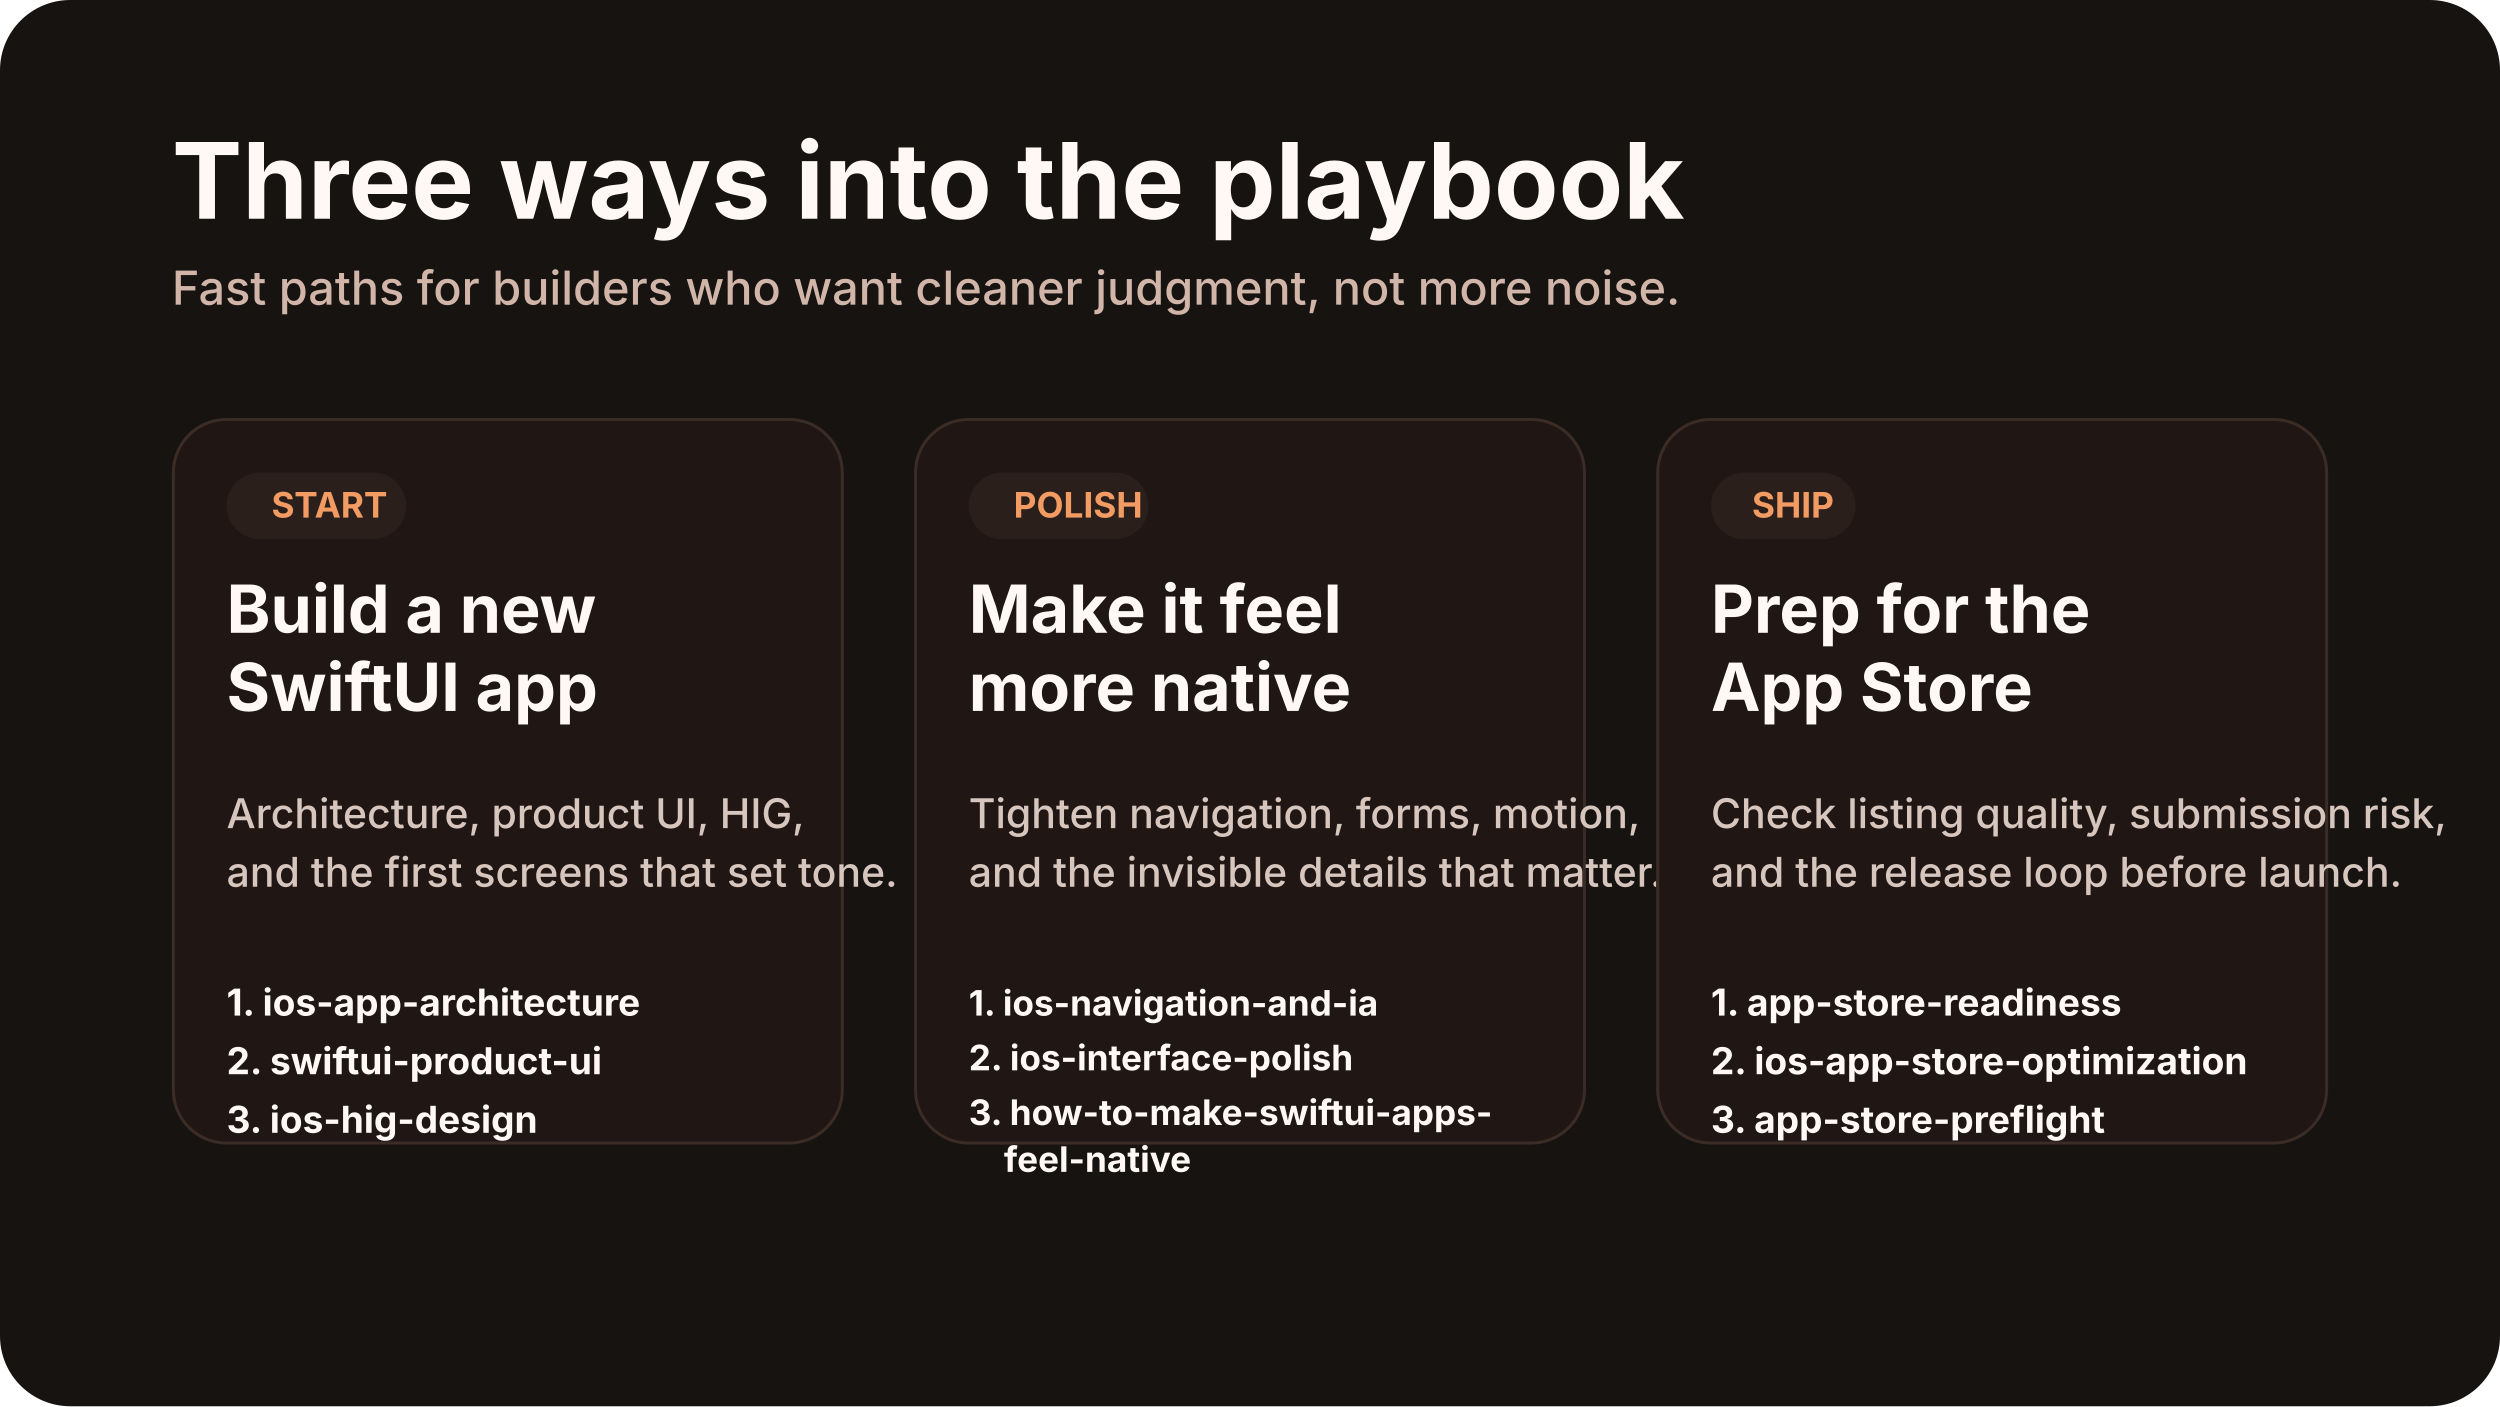
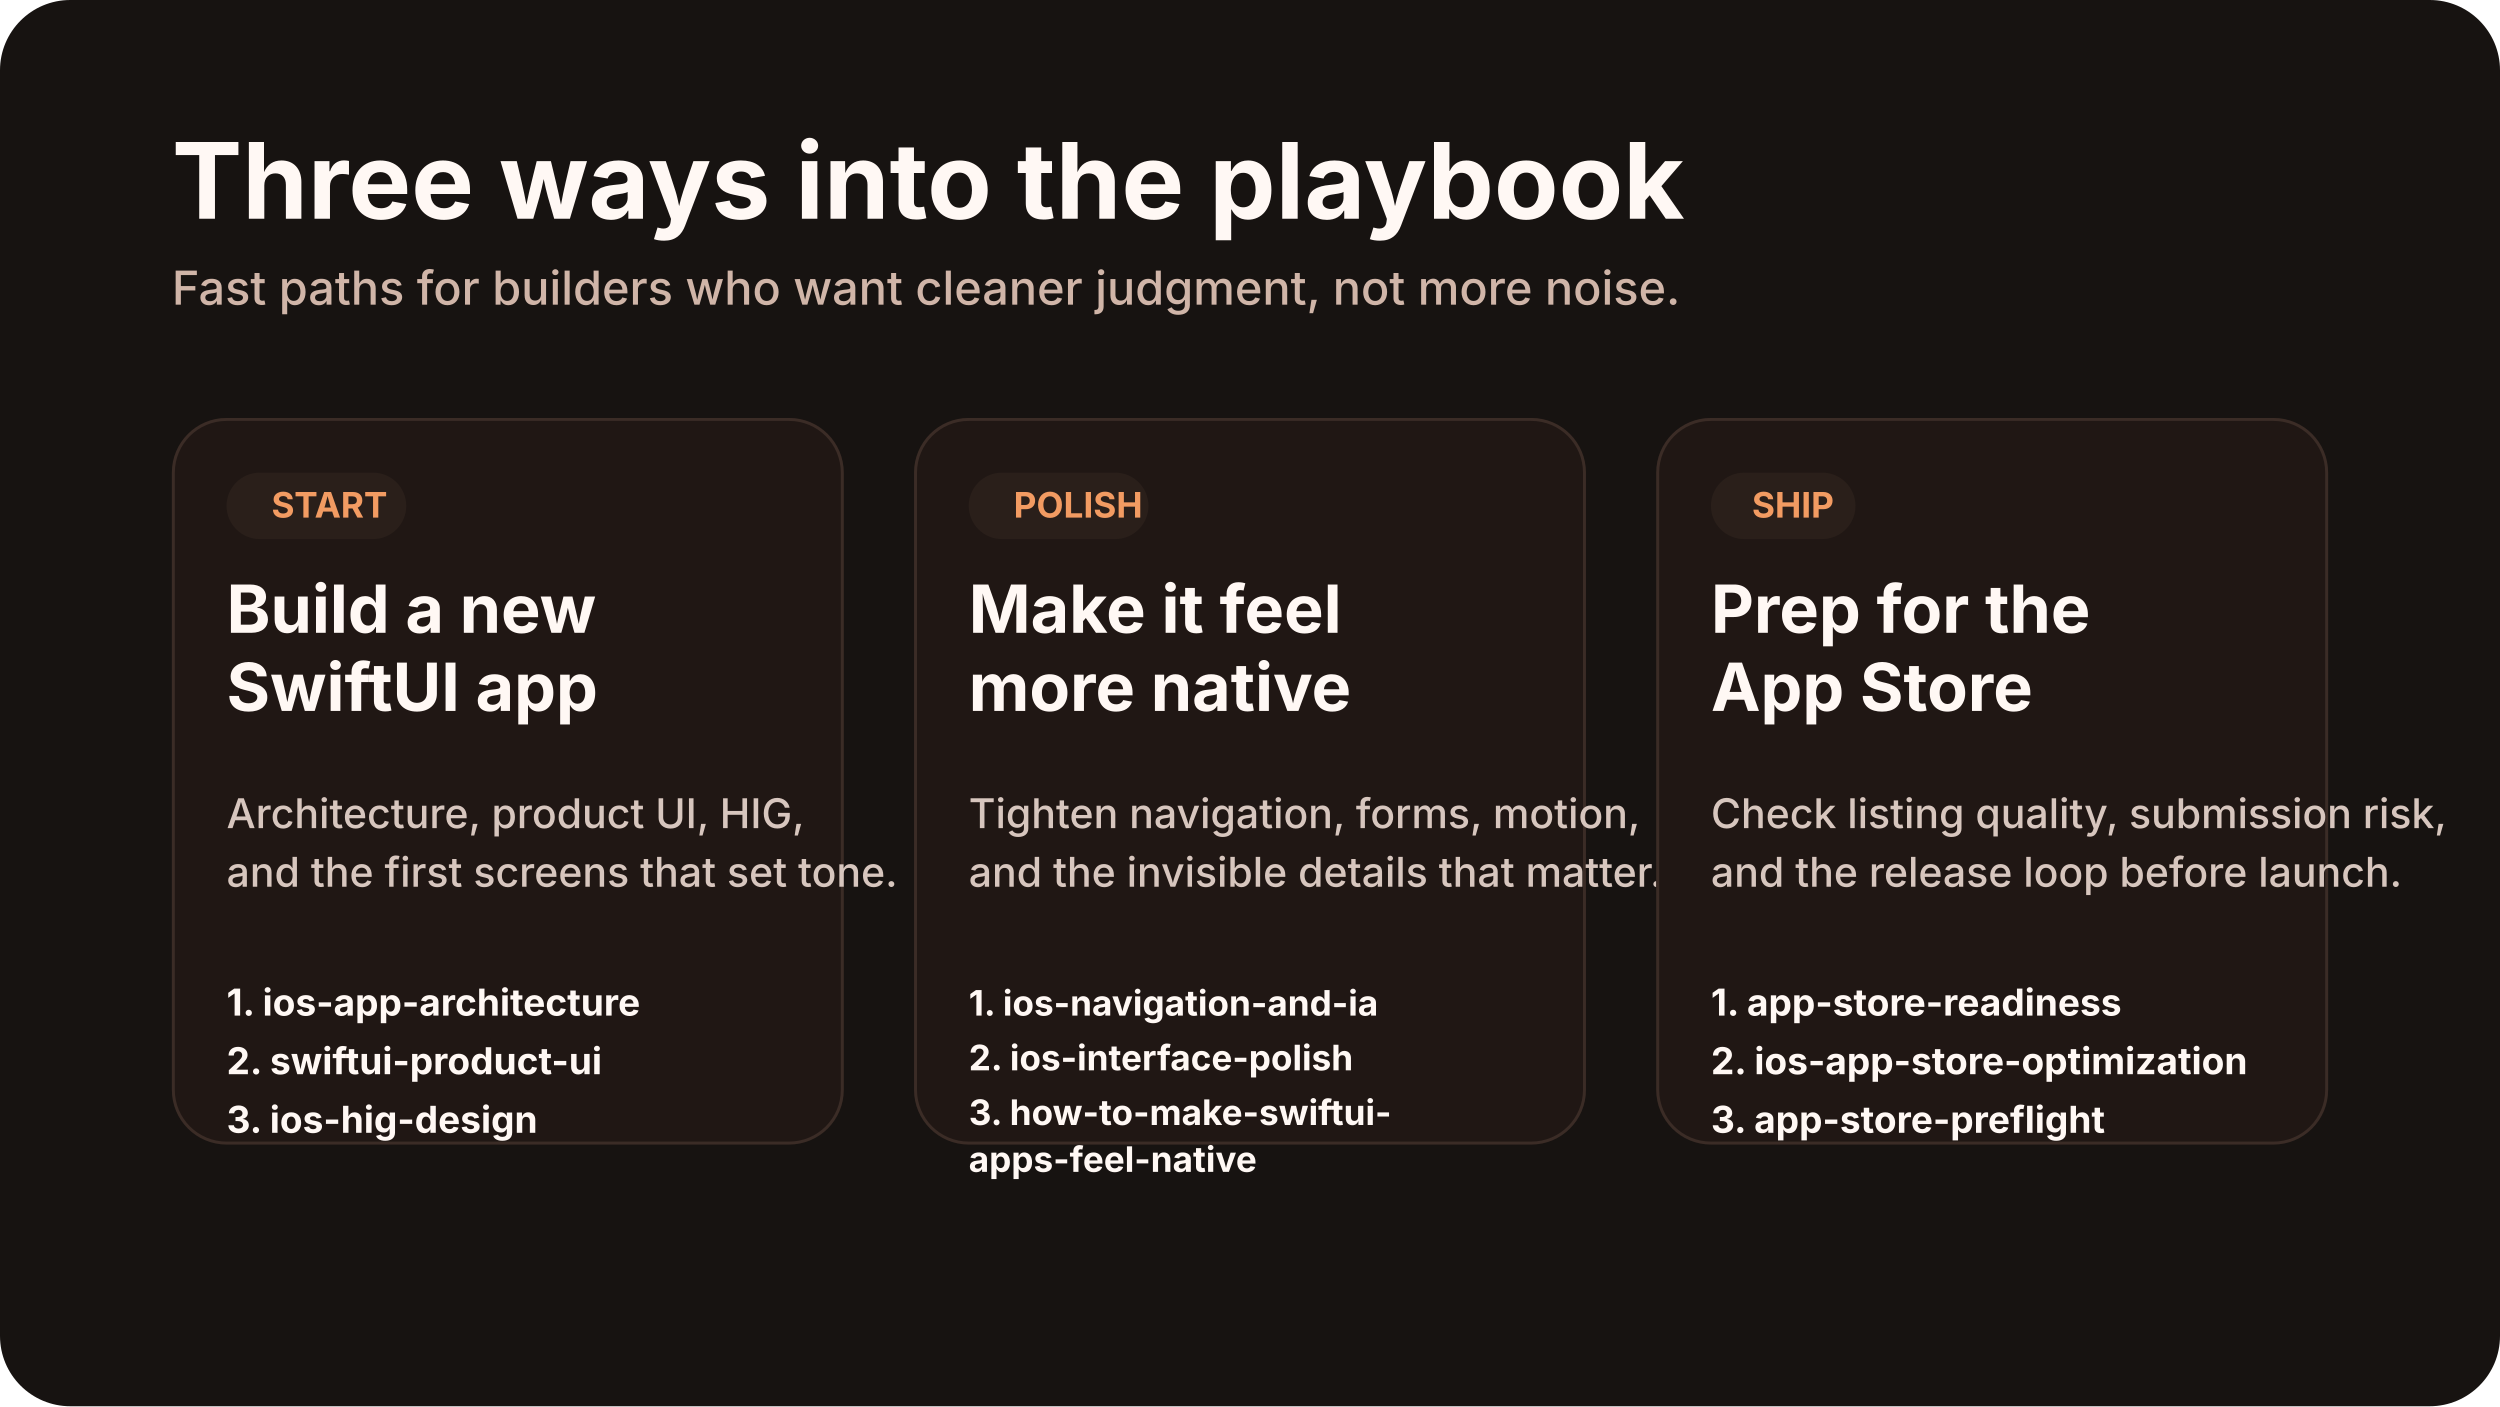
<svg xmlns="http://www.w3.org/2000/svg" width="1280" height="720" viewBox="0 0 1280 720" fill="none">
  <rect width="1280" height="720" rx="36" fill="#171311" />
  <text x="88" y="112" fill="#FFF8F4" font-family="Inter, SF Pro Display, Arial, sans-serif" font-size="54" font-weight="700">Three ways into the playbook</text>
  <text x="88" y="156" fill="#D0B5A8" font-family="Inter, SF Pro Text, Arial, sans-serif" font-size="24" font-weight="500">Fast paths for builders who want cleaner judgment, not more noise.</text>
  <g>
    <rect x="88" y="214" width="344" height="372" rx="28" fill="#201714" />
    <rect x="88.75" y="214.75" width="342.5" height="370.5" rx="27.25" stroke="#3B2C26" stroke-width="1.5" />
    <rect x="116" y="242" width="92" height="34" rx="17" fill="#2A1F1A" />
    <text x="139" y="265" fill="#F29B62" font-family="Inter, SF Pro Text, Arial, sans-serif" font-size="18" font-weight="700">START</text>
    <text x="116" y="324" fill="#FFF8F4" font-family="Inter, SF Pro Display, Arial, sans-serif" font-size="34" font-weight="700">
      <tspan x="116" dy="0">Build a new</tspan>
      <tspan x="116" dy="40">SwiftUI app</tspan>
    </text>
    <text x="116" y="424" fill="#D7C6BE" font-family="Inter, SF Pro Text, Arial, sans-serif" font-size="21" font-weight="500">
      <tspan x="116" dy="0">Architecture, product UI, HIG,</tspan>
      <tspan x="116" dy="30">and the first screens that set tone.</tspan>
    </text>
    <text x="116" y="520" fill="#FFF8F4" font-family="Inter, SF Pro Text, Arial, sans-serif" font-size="19" font-weight="700">
      <tspan x="116" dy="0">1. ios-app-architecture</tspan>
      <tspan x="116" dy="30">2. swiftui-product-ui</tspan>
      <tspan x="116" dy="30">3. ios-hig-design</tspan>
    </text>
  </g>
  <g>
    <rect x="468" y="214" width="344" height="372" rx="28" fill="#201714" />
    <rect x="468.75" y="214.75" width="342.5" height="370.5" rx="27.25" stroke="#3B2C26" stroke-width="1.5" />
    <rect x="496" y="242" width="92" height="34" rx="17" fill="#2A1F1A" />
    <text x="519" y="265" fill="#F29B62" font-family="Inter, SF Pro Text, Arial, sans-serif" font-size="18" font-weight="700">POLISH</text>
    <text x="496" y="324" fill="#FFF8F4" font-family="Inter, SF Pro Display, Arial, sans-serif" font-size="34" font-weight="700">
      <tspan x="496" dy="0">Make it feel</tspan>
      <tspan x="496" dy="40">more native</tspan>
    </text>
    <text x="496" y="424" fill="#D7C6BE" font-family="Inter, SF Pro Text, Arial, sans-serif" font-size="21" font-weight="500">
      <tspan x="496" dy="0">Tighten navigation, forms, motion,</tspan>
      <tspan x="496" dy="30">and the invisible details that matter.</tspan>
    </text>
    <text x="496" y="520" fill="#FFF8F4" font-family="Inter, SF Pro Text, Arial, sans-serif" font-size="18" font-weight="700">
      <tspan x="496" dy="0">1. ios-navigation-and-ia</tspan>
      <tspan x="496" dy="28">2. ios-interface-polish</tspan>
-       <tspan x="496" dy="28">3. how-to-make-swiftui-apps-</tspan>
-       <tspan x="514" dy="24">feel-native</tspan>
+       <tspan x="496" dy="28">3. how-to-make-swiftui-</tspan>
+       <tspan x="496" dy="24">apps-feel-native</tspan>
    </text>
  </g>
  <g>
    <rect x="848" y="214" width="344" height="372" rx="28" fill="#201714" />
    <rect x="848.75" y="214.75" width="342.5" height="370.5" rx="27.25" stroke="#3B2C26" stroke-width="1.5" />
    <rect x="876" y="242" width="74" height="34" rx="17" fill="#2A1F1A" />
    <text x="897" y="265" fill="#F29B62" font-family="Inter, SF Pro Text, Arial, sans-serif" font-size="18" font-weight="700">SHIP</text>
    <text x="876" y="324" fill="#FFF8F4" font-family="Inter, SF Pro Display, Arial, sans-serif" font-size="34" font-weight="700">
      <tspan x="876" dy="0">Prep for the</tspan>
      <tspan x="876" dy="40">App Store</tspan>
    </text>
    <text x="876" y="424" fill="#D7C6BE" font-family="Inter, SF Pro Text, Arial, sans-serif" font-size="21" font-weight="500">
      <tspan x="876" dy="0">Check listing quality, submission risk,</tspan>
      <tspan x="876" dy="30">and the release loop before launch.</tspan>
    </text>
    <text x="876" y="520" fill="#FFF8F4" font-family="Inter, SF Pro Text, Arial, sans-serif" font-size="19" font-weight="700">
      <tspan x="876" dy="0">1. app-store-readiness</tspan>
      <tspan x="876" dy="30">2. ios-app-store-optimization</tspan>
      <tspan x="876" dy="30">3. app-store-preflight</tspan>
    </text>
  </g>
</svg>
